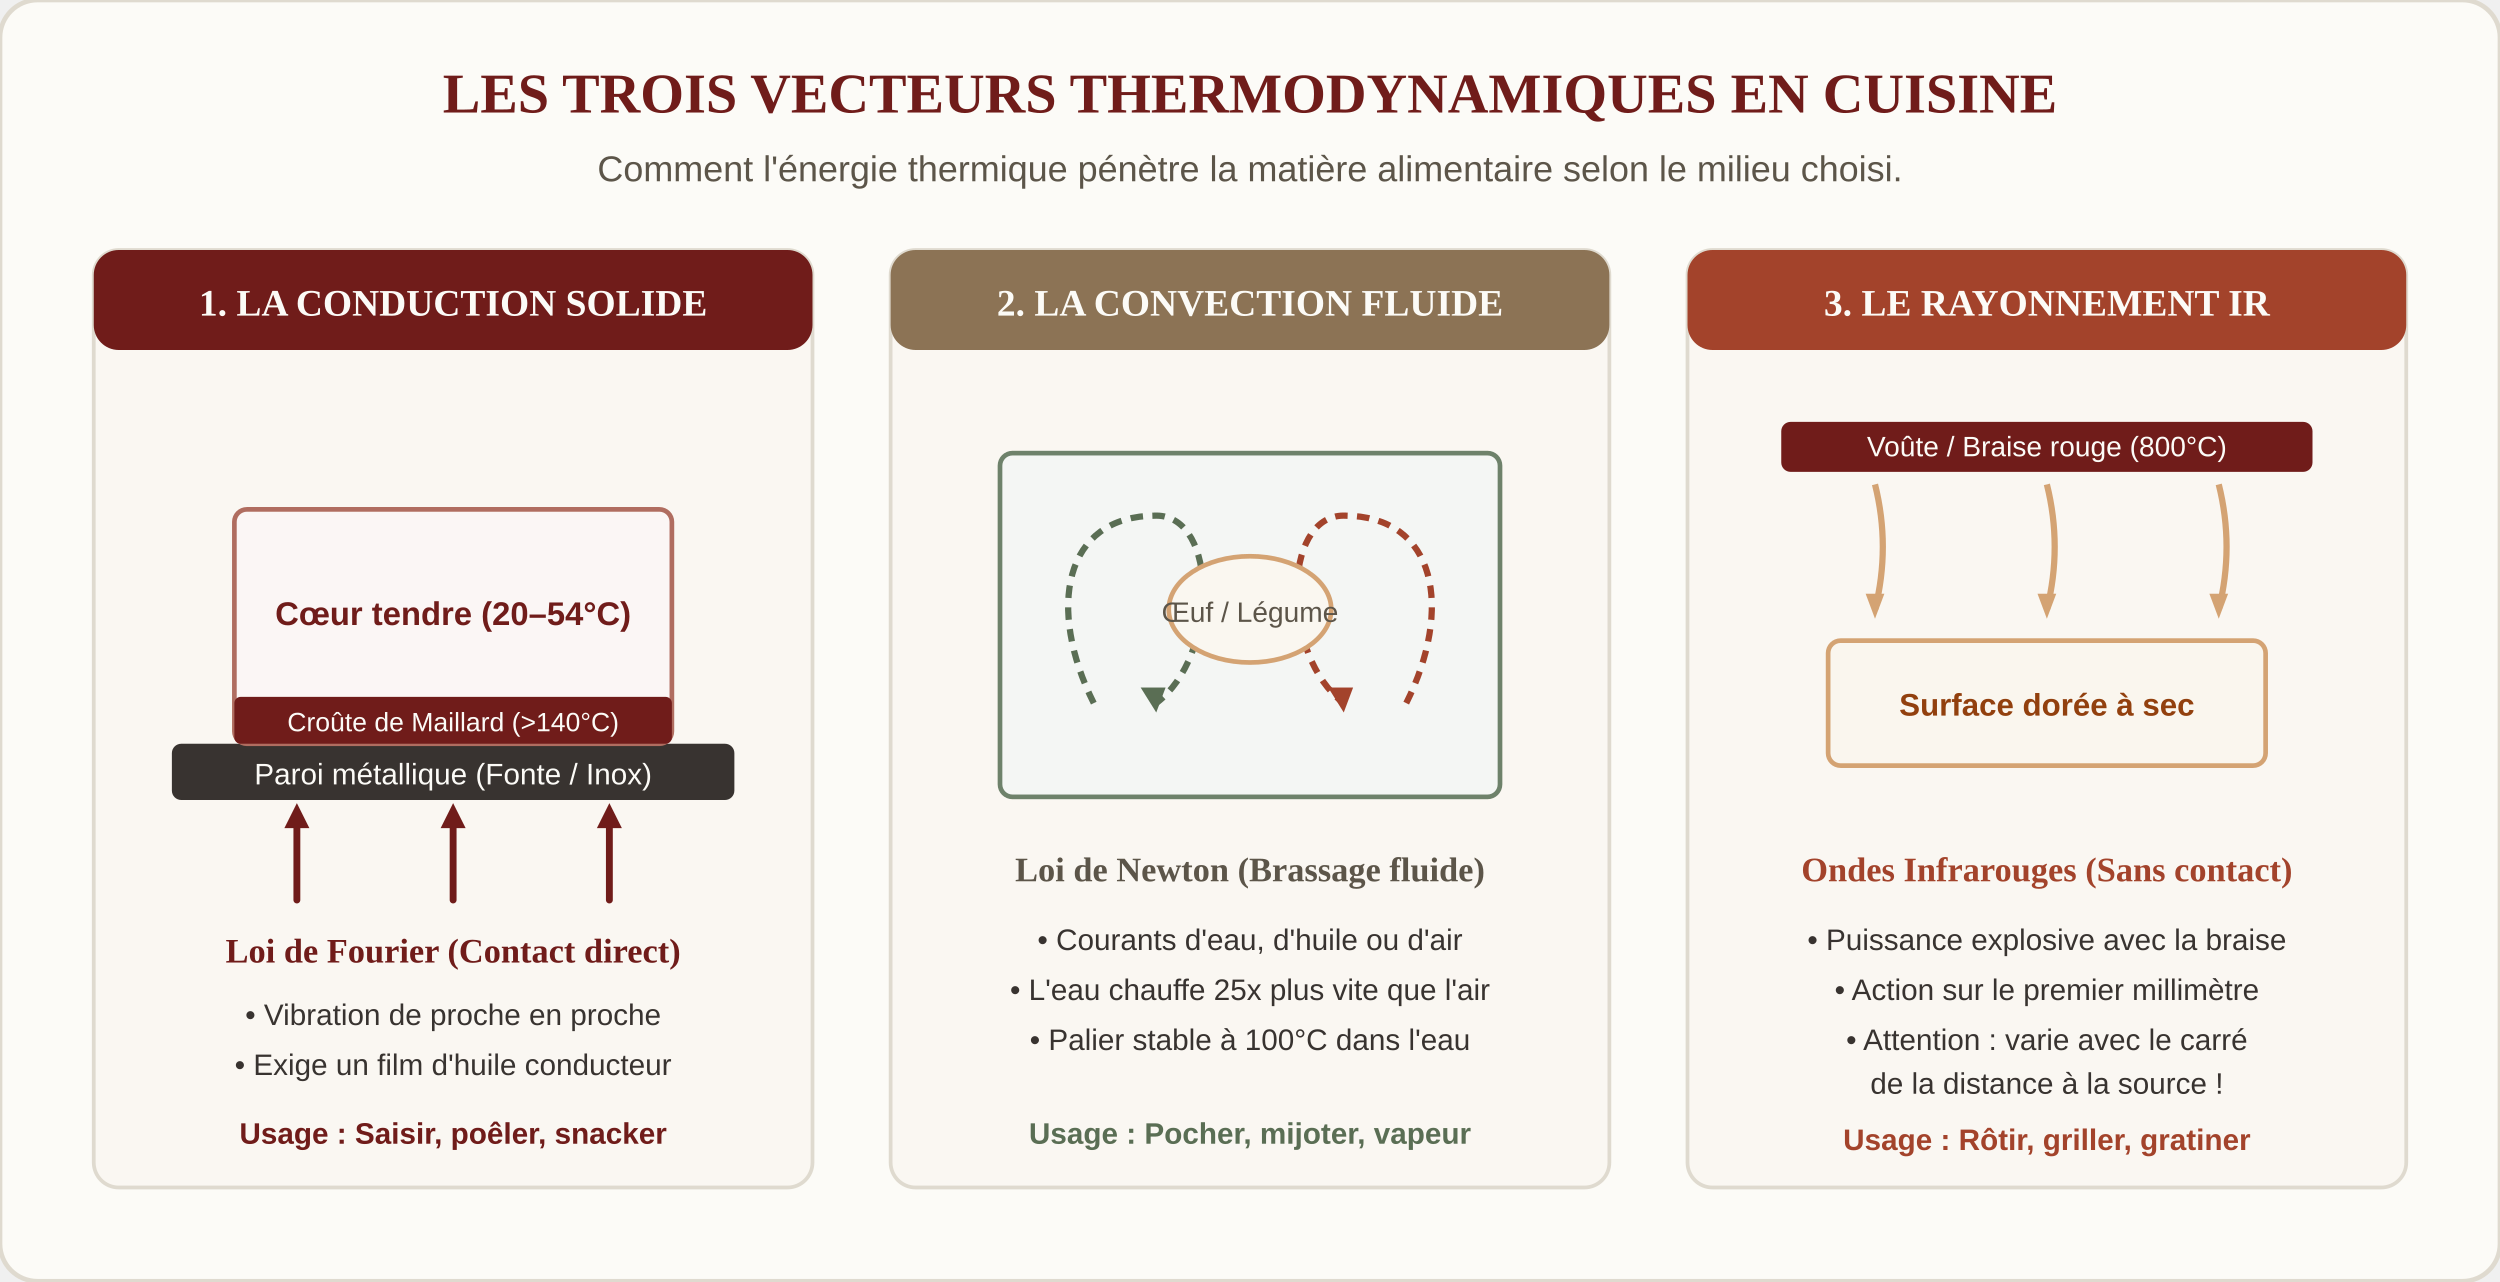
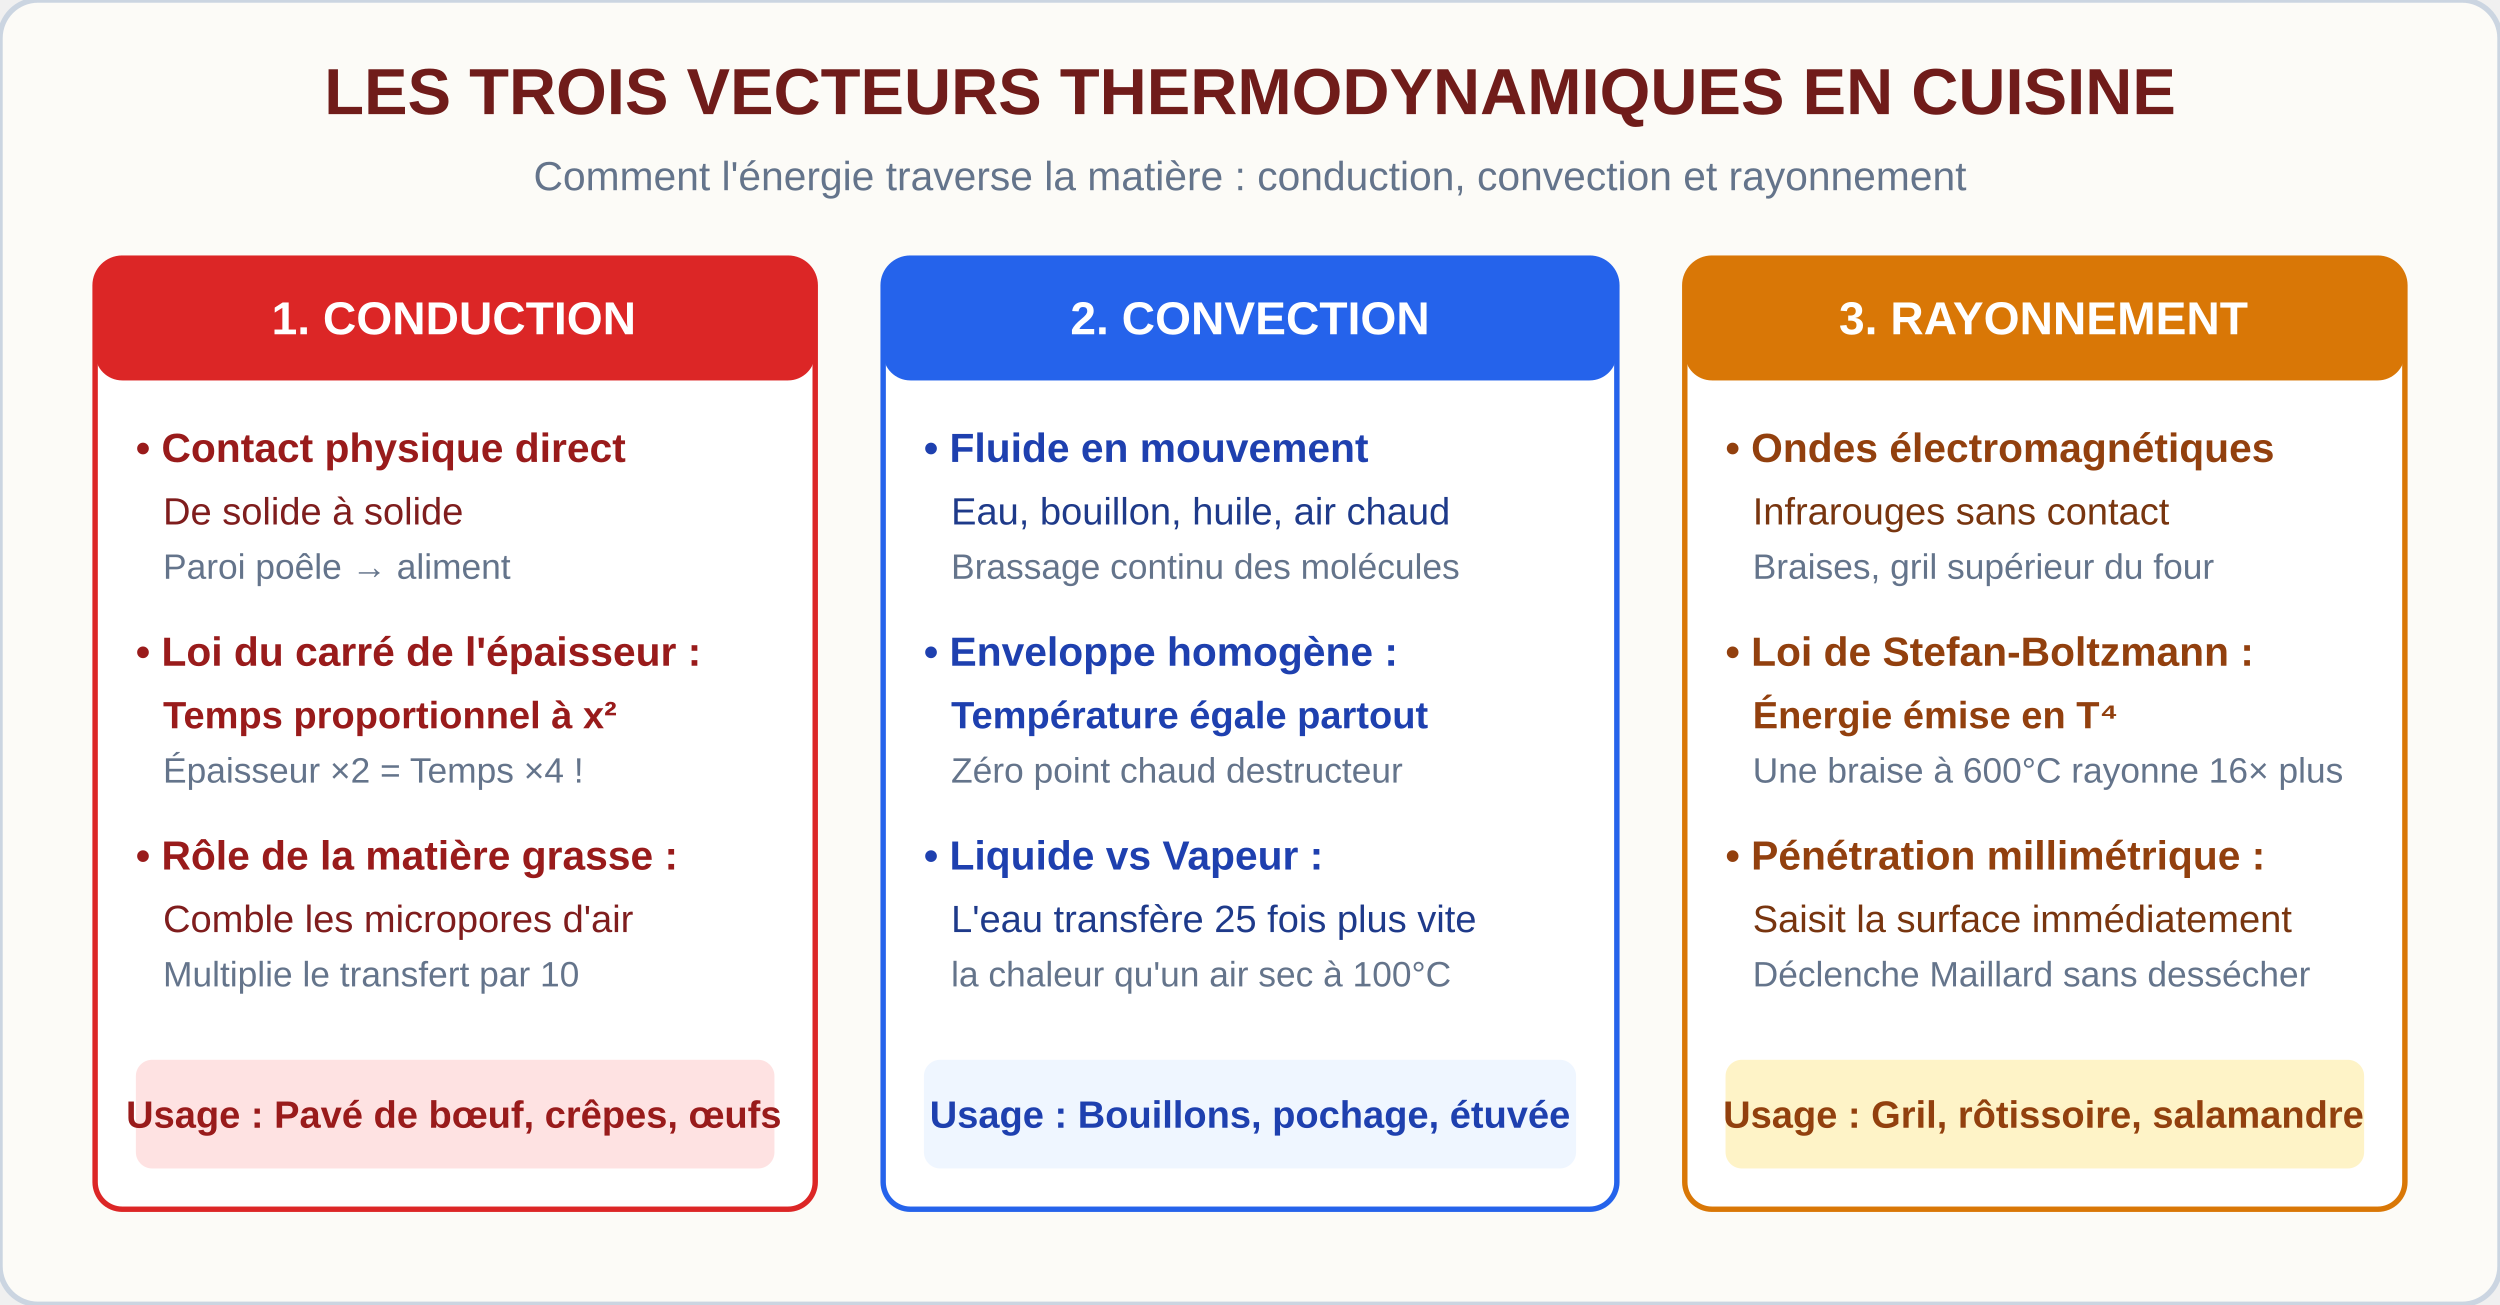
- <svg xmlns="http://www.w3.org/2000/svg" viewBox="0 0 800 410" width="100%" height="100%">
-   <rect width="800" height="410" rx="12" fill="#fcfbf7" stroke="#dfdacf" stroke-width="1.5" />
-   <text x="400" y="36" font-family="Liberation Serif, Georgia, serif" font-size="18" font-weight="bold" fill="#701c1a" text-anchor="middle">LES TROIS VECTEURS THERMODYNAMIQUES EN CUISINE</text>
-   <text x="400" y="58" font-family="Liberation Sans, Arial, sans-serif" font-size="11.5" fill="#5c5549" text-anchor="middle">Comment l'énergie thermique pénètre la matière alimentaire selon le milieu choisi.</text>
-   <g transform="translate(30, 80)">
-     <rect width="230" height="300" rx="8" fill="#faf7f2" stroke="#dfdacf" stroke-width="1.2" />
-     <rect x="0" y="0" width="230" height="32" rx="8" fill="#701c1a" />
-     <text x="115" y="21" font-family="Liberation Serif, Georgia, serif" font-size="12" font-weight="bold" fill="#fcfbf7" text-anchor="middle">1. LA CONDUCTION SOLIDE</text>
-     <rect x="25" y="158" width="180" height="18" fill="#383330" rx="3" />
-     <text x="115" y="171" font-family="Liberation Sans, Arial, sans-serif" font-size="9.5" fill="#fcfbf7" text-anchor="middle">Paroi métallique (Fonte / Inox)</text>
-     <rect x="45" y="83" width="140" height="75" fill="#fbf6f5" stroke="#b06d60" stroke-width="1.5" rx="4" />
-     <rect x="45" y="143" width="140" height="15" fill="#701c1a" rx="2" />
-     <text x="115" y="154" font-family="Liberation Sans, Arial, sans-serif" font-size="8.5" fill="#fcfbf7" text-anchor="middle">Croûte de Maillard (&gt;140°C)</text>
-     <text x="115" y="120" font-family="Liberation Sans, Arial, sans-serif" font-size="10.5" fill="#701c1a" text-anchor="middle" font-weight="bold">Cœur tendre (20–54°C)</text>
-     <path d="M 65 208 L 65 182" stroke="#701c1a" stroke-width="2.2" stroke-linecap="round" />
-     <polygon points="65,177 61,185 69,185" fill="#701c1a" />
-     <path d="M 115 208 L 115 182" stroke="#701c1a" stroke-width="2.2" stroke-linecap="round" />
-     <polygon points="115,177 111,185 119,185" fill="#701c1a" />
-     <path d="M 165 208 L 165 182" stroke="#701c1a" stroke-width="2.2" stroke-linecap="round" />
-     <polygon points="165,177 161,185 169,185" fill="#701c1a" />
-     <text x="115" y="228" font-family="Liberation Serif, Georgia, serif" font-size="11" fill="#701c1a" font-weight="bold" text-anchor="middle">Loi de Fourier (Contact direct)</text>
-     <text x="115" y="248" font-family="Liberation Sans, Arial, sans-serif" font-size="9.5" fill="#383330" text-anchor="middle">• Vibration de proche en proche</text>
-     <text x="115" y="264" font-family="Liberation Sans, Arial, sans-serif" font-size="9.5" fill="#383330" text-anchor="middle">• Exige un film d'huile conducteur</text>
-     <text x="115" y="286" font-family="Liberation Sans, Arial, sans-serif" font-size="9.5" fill="#701c1a" text-anchor="middle" font-weight="bold">Usage : Saisir, poêler, snacker</text>
+ <svg xmlns="http://www.w3.org/2000/svg" viewBox="0 0 920 480" width="100%" height="100%">
+   <rect width="920" height="480" rx="14" fill="#fcfbf7" stroke="#cbd5e1" stroke-width="2" />
+   <text x="460" y="42" font-family="Liberation Sans, Arial, sans-serif" font-size="24" font-weight="bold" fill="#701C1A" text-anchor="middle">LES TROIS VECTEURS THERMODYNAMIQUES EN CUISINE</text>
+   <text x="460" y="70" font-family="Liberation Sans, Arial, sans-serif" font-size="15" fill="#64748b" text-anchor="middle">Comment l'énergie traverse la matière : conduction, convection et rayonnement</text>
+   <g transform="translate(35, 95)">
+     <rect width="265" height="350" rx="10" fill="#ffffff" stroke="#dc2626" stroke-width="2" />
+     <rect width="265" height="45" rx="10" fill="#dc2626" />
+     <text x="132" y="28" font-family="Liberation Sans, Arial, sans-serif" font-size="17" font-weight="bold" fill="#ffffff" text-anchor="middle">1. CONDUCTION</text>
+     <text x="15" y="75" font-family="Liberation Sans, Arial, sans-serif" font-size="15" font-weight="bold" fill="#991b1b">• Contact physique direct</text>
+     <text x="25" y="98" font-family="Liberation Sans, Arial, sans-serif" font-size="14" fill="#7f1d1d">De solide à solide</text>
+     <text x="25" y="118" font-family="Liberation Sans, Arial, sans-serif" font-size="13" fill="#64748b">Paroi poêle → aliment</text>
+     <text x="15" y="150" font-family="Liberation Sans, Arial, sans-serif" font-size="15" font-weight="bold" fill="#991b1b">• Loi du carré de l'épaisseur :</text>
+     <text x="25" y="173" font-family="Liberation Sans, Arial, sans-serif" font-size="14" font-weight="bold" fill="#991b1b">Temps proportionnel à x²</text>
+     <text x="25" y="193" font-family="Liberation Sans, Arial, sans-serif" font-size="13" fill="#64748b">Épaisseur ×2 = Temps ×4 !</text>
+     <text x="15" y="225" font-family="Liberation Sans, Arial, sans-serif" font-size="15" font-weight="bold" fill="#991b1b">• Rôle de la matière grasse :</text>
+     <text x="25" y="248" font-family="Liberation Sans, Arial, sans-serif" font-size="14" fill="#7f1d1d">Comble les micropores d'air</text>
+     <text x="25" y="268" font-family="Liberation Sans, Arial, sans-serif" font-size="13" fill="#64748b">Multiplie le transfert par 10</text>
+     <rect x="15" y="295" width="235" height="40" rx="6" fill="#fee2e2" />
+     <text x="132" y="320" font-family="Liberation Sans, Arial, sans-serif" font-size="14" font-weight="bold" fill="#991b1b" text-anchor="middle">Usage : Pavé de bœuf, crêpes, œufs</text>
  </g>
-   <g transform="translate(285, 80)">
-     <rect width="230" height="300" rx="8" fill="#faf7f2" stroke="#dfdacf" stroke-width="1.2" />
-     <rect x="0" y="0" width="230" height="32" rx="8" fill="#8c7355" />
-     <text x="115" y="21" font-family="Liberation Serif, Georgia, serif" font-size="12" font-weight="bold" fill="#fcfbf7" text-anchor="middle">2. LA CONVECTION FLUIDE</text>
-     <rect x="35" y="65" width="160" height="110" rx="4" fill="#f4f6f4" stroke="#6e826b" stroke-width="1.5" />
-     <path d="M 65 145 C 50 115 55 85 85 85 C 105 85 105 130 85 145" fill="none" stroke="#5a6e54" stroke-width="2" stroke-dasharray="4,3" />
-     <polygon points="85,148 80,140 88,140" fill="#5a6e54" />
-     <path d="M 165 145 C 180 115 175 85 145 85 C 125 85 125 130 145 145" fill="none" stroke="#a3432b" stroke-width="2" stroke-dasharray="4,3" />
-     <polygon points="145,148 140,140 148,140" fill="#a3432b" />
-     <ellipse cx="115" cy="115" rx="26" ry="17" fill="#faf7f0" stroke="#d4a373" stroke-width="1.5" />
-     <text x="115" y="119" font-family="Liberation Sans, Arial, sans-serif" font-size="9" fill="#5c5549" text-anchor="middle">Œuf / Légume</text>
-     <text x="115" y="202" font-family="Liberation Serif, Georgia, serif" font-size="11" fill="#5c5549" font-weight="bold" text-anchor="middle">Loi de Newton (Brassage fluide)</text>
-     <text x="115" y="224" font-family="Liberation Sans, Arial, sans-serif" font-size="9.5" fill="#383330" text-anchor="middle">• Courants d'eau, d'huile ou d'air</text>
-     <text x="115" y="240" font-family="Liberation Sans, Arial, sans-serif" font-size="9.5" fill="#383330" text-anchor="middle">• L'eau chauffe 25x plus vite que l'air</text>
-     <text x="115" y="256" font-family="Liberation Sans, Arial, sans-serif" font-size="9.5" fill="#383330" text-anchor="middle">• Palier stable à 100°C dans l'eau</text>
-     <text x="115" y="286" font-family="Liberation Sans, Arial, sans-serif" font-size="9.5" fill="#5a6e54" text-anchor="middle" font-weight="bold">Usage : Pocher, mijoter, vapeur</text>
+   <g transform="translate(325, 95)">
+     <rect width="270" height="350" rx="10" fill="#ffffff" stroke="#2563eb" stroke-width="2" />
+     <rect width="270" height="45" rx="10" fill="#2563eb" />
+     <text x="135" y="28" font-family="Liberation Sans, Arial, sans-serif" font-size="17" font-weight="bold" fill="#ffffff" text-anchor="middle">2. CONVECTION</text>
+     <text x="15" y="75" font-family="Liberation Sans, Arial, sans-serif" font-size="15" font-weight="bold" fill="#1e40af">• Fluide en mouvement</text>
+     <text x="25" y="98" font-family="Liberation Sans, Arial, sans-serif" font-size="14" fill="#1e3a8a">Eau, bouillon, huile, air chaud</text>
+     <text x="25" y="118" font-family="Liberation Sans, Arial, sans-serif" font-size="13" fill="#64748b">Brassage continu des molécules</text>
+     <text x="15" y="150" font-family="Liberation Sans, Arial, sans-serif" font-size="15" font-weight="bold" fill="#1e40af">• Enveloppe homogène :</text>
+     <text x="25" y="173" font-family="Liberation Sans, Arial, sans-serif" font-size="14" font-weight="bold" fill="#1e40af">Température égale partout</text>
+     <text x="25" y="193" font-family="Liberation Sans, Arial, sans-serif" font-size="13" fill="#64748b">Zéro point chaud destructeur</text>
+     <text x="15" y="225" font-family="Liberation Sans, Arial, sans-serif" font-size="15" font-weight="bold" fill="#1e40af">• Liquide vs Vapeur :</text>
+     <text x="25" y="248" font-family="Liberation Sans, Arial, sans-serif" font-size="14" fill="#1e3a8a">L'eau transfère 25 fois plus vite</text>
+     <text x="25" y="268" font-family="Liberation Sans, Arial, sans-serif" font-size="13" fill="#64748b">la chaleur qu'un air sec à 100°C</text>
+     <rect x="15" y="295" width="240" height="40" rx="6" fill="#eff6ff" />
+     <text x="135" y="320" font-family="Liberation Sans, Arial, sans-serif" font-size="14" font-weight="bold" fill="#1e40af" text-anchor="middle">Usage : Bouillons, pochage, étuvée</text>
  </g>
-   <g transform="translate(540, 80)">
-     <rect width="230" height="300" rx="8" fill="#faf7f2" stroke="#dfdacf" stroke-width="1.2" />
-     <rect x="0" y="0" width="230" height="32" rx="8" fill="#a3432b" />
-     <text x="115" y="21" font-family="Liberation Serif, Georgia, serif" font-size="12" font-weight="bold" fill="#fcfbf7" text-anchor="middle">3. LE RAYONNEMENT IR</text>
-     <rect x="30" y="55" width="170" height="16" rx="3" fill="#701c1a" />
-     <text x="115" y="66" font-family="Liberation Sans, Arial, sans-serif" font-size="9" fill="#fcfbf7" text-anchor="middle">Voûte / Braise rouge (800°C)</text>
-     <path d="M 60 75 Q 65 95 60 115" fill="none" stroke="#d4a373" stroke-width="2" />
-     <polygon points="60,118 57,110 63,110" fill="#d4a373" />
-     <path d="M 115 75 Q 120 95 115 115" fill="none" stroke="#d4a373" stroke-width="2" />
-     <polygon points="115,118 112,110 118,110" fill="#d4a373" />
-     <path d="M 170 75 Q 175 95 170 115" fill="none" stroke="#d4a373" stroke-width="2" />
-     <polygon points="170,118 167,110 173,110" fill="#d4a373" />
-     <rect x="45" y="125" width="140" height="40" rx="4" fill="#faf6ee" stroke="#d4a373" stroke-width="1.5" />
-     <text x="115" y="149" font-family="Liberation Sans, Arial, sans-serif" font-size="10" fill="#92400e" text-anchor="middle" font-weight="bold">Surface dorée à sec</text>
-     <text x="115" y="202" font-family="Liberation Serif, Georgia, serif" font-size="11" fill="#a3432b" font-weight="bold" text-anchor="middle">Ondes Infrarouges (Sans contact)</text>
-     <text x="115" y="224" font-family="Liberation Sans, Arial, sans-serif" font-size="9.5" fill="#383330" text-anchor="middle">• Puissance explosive avec la braise</text>
-     <text x="115" y="240" font-family="Liberation Sans, Arial, sans-serif" font-size="9.5" fill="#383330" text-anchor="middle">• Action sur le premier millimètre</text>
-     <text x="115" y="256" font-family="Liberation Sans, Arial, sans-serif" font-size="9.5" fill="#383330" text-anchor="middle">• Attention : varie avec le carré</text>
-     <text x="115" y="270" font-family="Liberation Sans, Arial, sans-serif" font-size="9.5" fill="#383330" text-anchor="middle">de la distance à la source !</text>
-     <text x="115" y="288" font-family="Liberation Sans, Arial, sans-serif" font-size="9.5" fill="#a3432b" text-anchor="middle" font-weight="bold">Usage : Rôtir, griller, gratiner</text>
+   <g transform="translate(620, 95)">
+     <rect width="265" height="350" rx="10" fill="#ffffff" stroke="#d97706" stroke-width="2" />
+     <rect width="265" height="45" rx="10" fill="#d97706" />
+     <text x="132" y="28" font-family="Liberation Sans, Arial, sans-serif" font-size="17" font-weight="bold" fill="#ffffff" text-anchor="middle">3. RAYONNEMENT</text>
+     <text x="15" y="75" font-family="Liberation Sans, Arial, sans-serif" font-size="15" font-weight="bold" fill="#92400e">• Ondes électromagnétiques</text>
+     <text x="25" y="98" font-family="Liberation Sans, Arial, sans-serif" font-size="14" fill="#78350f">Infrarouges sans contact</text>
+     <text x="25" y="118" font-family="Liberation Sans, Arial, sans-serif" font-size="13" fill="#64748b">Braises, gril supérieur du four</text>
+     <text x="15" y="150" font-family="Liberation Sans, Arial, sans-serif" font-size="15" font-weight="bold" fill="#92400e">• Loi de Stefan-Boltzmann :</text>
+     <text x="25" y="173" font-family="Liberation Sans, Arial, sans-serif" font-size="14" font-weight="bold" fill="#92400e">Énergie émise en T⁴</text>
+     <text x="25" y="193" font-family="Liberation Sans, Arial, sans-serif" font-size="13" fill="#64748b">Une braise à 600°C rayonne 16× plus</text>
+     <text x="15" y="225" font-family="Liberation Sans, Arial, sans-serif" font-size="15" font-weight="bold" fill="#92400e">• Pénétration millimétrique :</text>
+     <text x="25" y="248" font-family="Liberation Sans, Arial, sans-serif" font-size="14" fill="#78350f">Saisit la surface immédiatement</text>
+     <text x="25" y="268" font-family="Liberation Sans, Arial, sans-serif" font-size="13" fill="#64748b">Déclenche Maillard sans dessécher</text>
+     <rect x="15" y="295" width="235" height="40" rx="6" fill="#fef3c7" />
+     <text x="132" y="320" font-family="Liberation Sans, Arial, sans-serif" font-size="14" font-weight="bold" fill="#92400e" text-anchor="middle">Usage : Gril, rôtissoire, salamandre</text>
  </g>
</svg>
